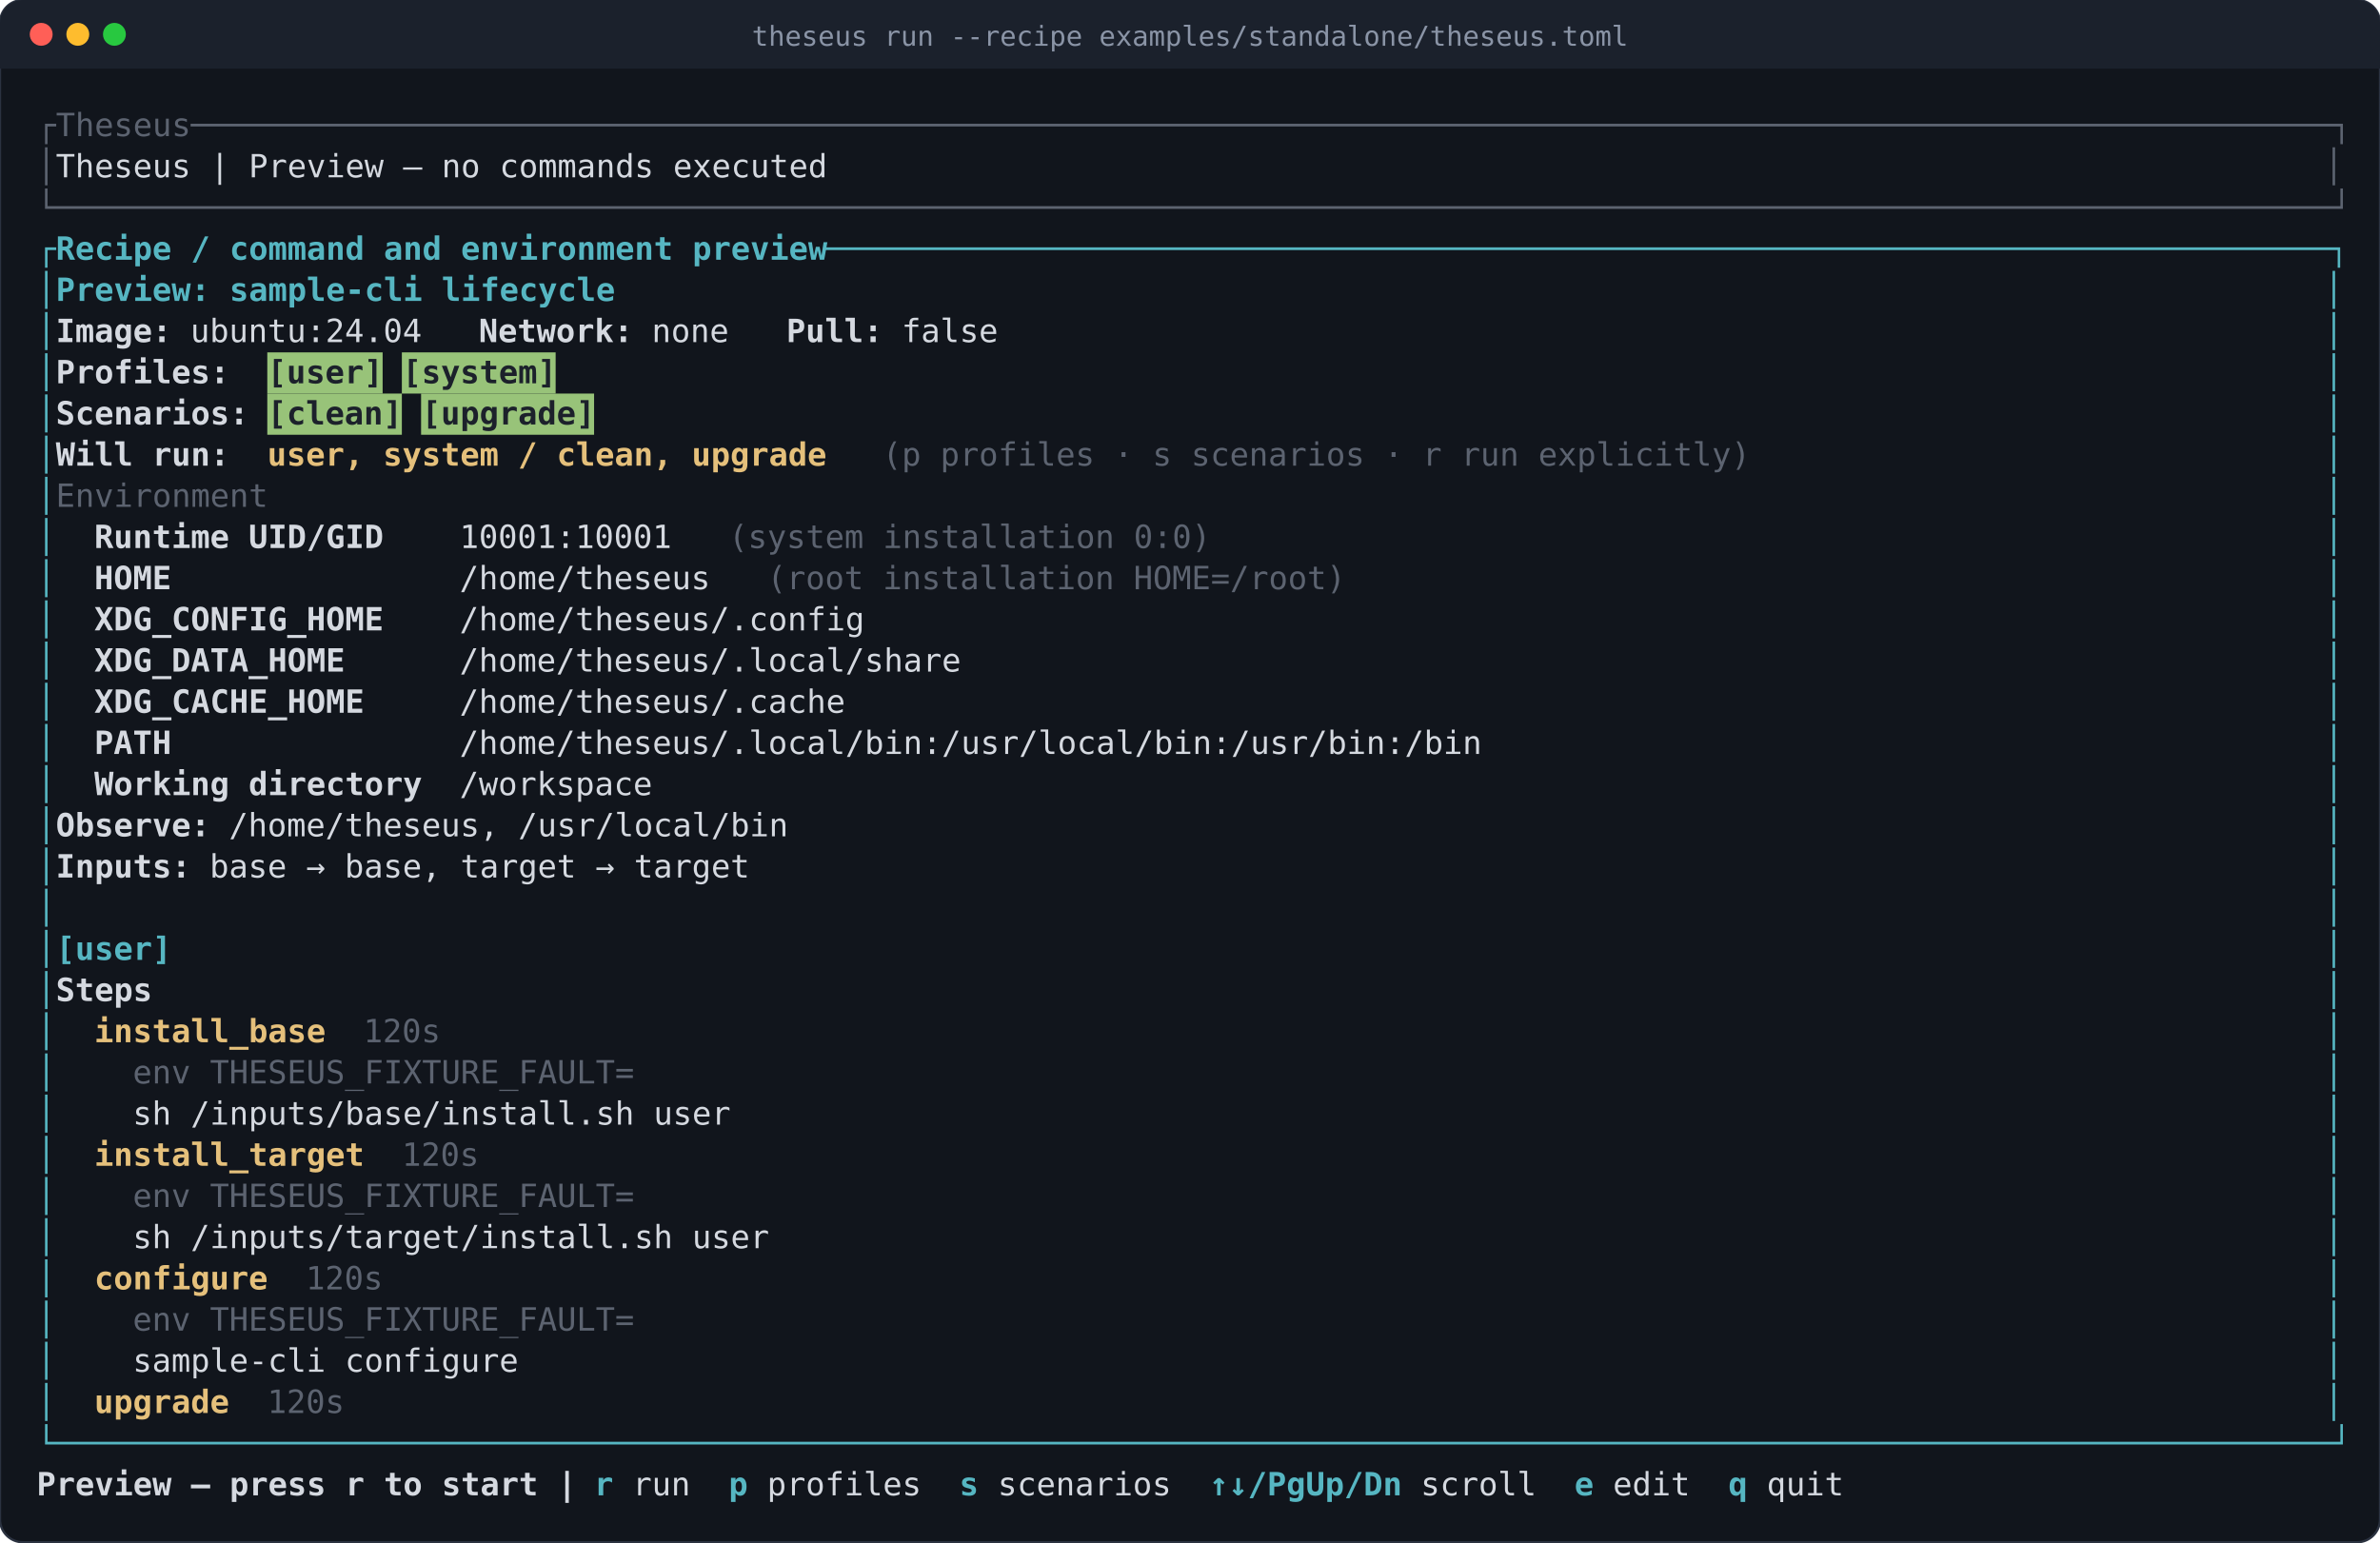
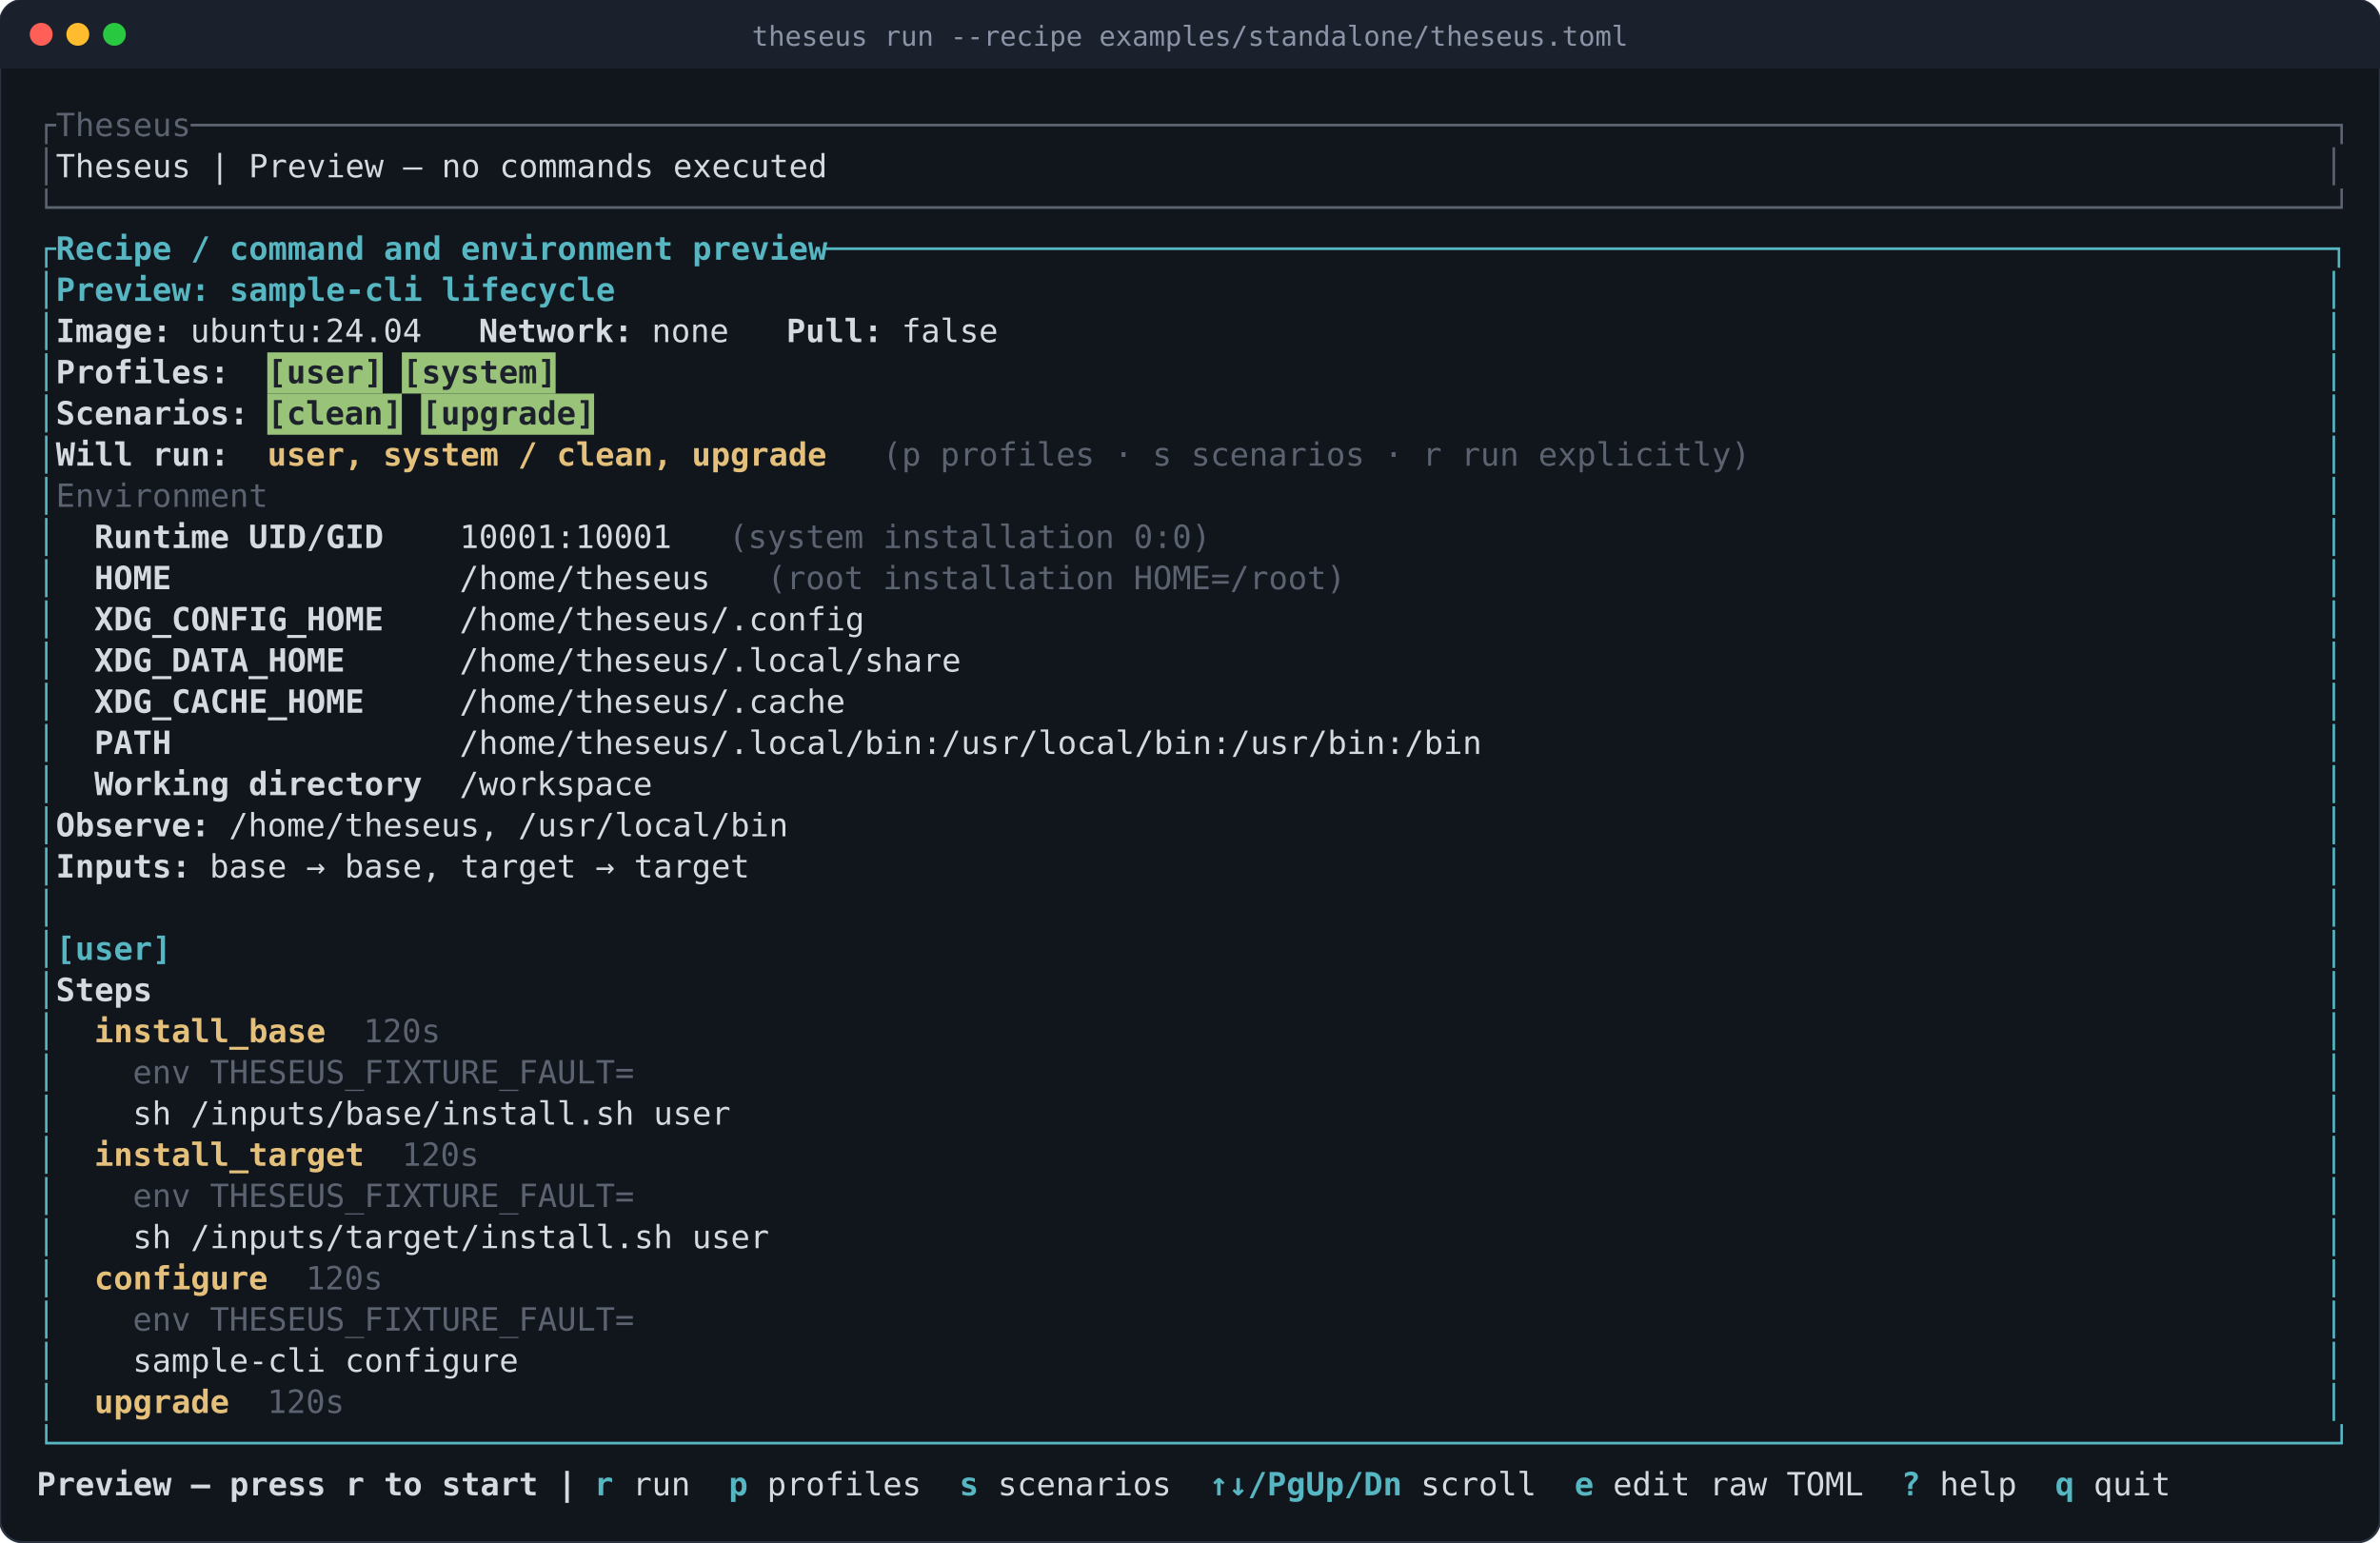
<svg xmlns="http://www.w3.org/2000/svg" width="1040" height="674" viewBox="0 0 1040 674" role="img" aria-label="theseus run --recipe examples/standalone/theseus.toml">
  <style>text{font-family:ui-monospace, 'SFMono-Regular', 'DejaVu Sans Mono', Menlo, Consolas, 'Liberation Mono', monospace;font-size:14px;white-space:pre}.c0{fill:#5c6370}.c1{fill:#d5d9e0}.c2{fill:#56b6c2}.c3{fill:#56b6c2;font-weight:bold}.c4{fill:#d5d9e0;font-weight:bold}.c5{fill:#1c212b;font-weight:bold}.c6{fill:#e5c07b;font-weight:bold}</style>
  <rect width="1040" height="674" rx="10" fill="#11151c" stroke="#2b3240" />
  <path d="M0 10a10 10 0 0 1 10-10h1020a10 10 0 0 1 10 10v20H0z" fill="#1b212c" />
  <circle cx="18" cy="15" r="5" fill="#ff5f57" />
  <circle cx="34" cy="15" r="5" fill="#febc2e" />
  <circle cx="50" cy="15" r="5" fill="#28c840" />
  <text x="520" y="20" text-anchor="middle" style="font-size:12px;fill:#8a94a6">theseus run --recipe examples/standalone/theseus.toml</text>
  <rect x="116.8" y="154" width="50.4" height="18" fill="#98c379" />
  <rect x="175.6" y="154" width="67.2" height="18" fill="#98c379" />
  <rect x="116.8" y="172" width="58.8" height="18" fill="#98c379" />
  <rect x="184" y="172" width="75.6" height="18" fill="#98c379" />
  <text y="59.5">
    <tspan x="16" textLength="1008" class="c0">┌Theseus───────────────────────────────────────────────────────────────────────────────────────────────────────────────┐</tspan>
  </text>
  <text y="77.5">
    <tspan x="16" textLength="8.4" class="c0">│</tspan>
    <tspan x="24.4" textLength="336" class="c1">Theseus | Preview — no commands executed</tspan>
    <tspan x="1015.6" textLength="8.4" class="c0">│</tspan>
  </text>
  <text y="95.5">
    <tspan x="16" textLength="1008" class="c0">└──────────────────────────────────────────────────────────────────────────────────────────────────────────────────────┘</tspan>
  </text>
  <text y="113.5">
    <tspan x="16" textLength="8.4" class="c2">┌</tspan>
    <tspan x="24.4" textLength="336" class="c3">Recipe / command and environment preview</tspan>
    <tspan x="360.4" textLength="663.6" class="c2">──────────────────────────────────────────────────────────────────────────────┐</tspan>
  </text>
  <text y="131.5">
    <tspan x="16" textLength="8.4" class="c2">│</tspan>
    <tspan x="24.4" textLength="243.6" class="c3">Preview: sample-cli lifecycle</tspan>
    <tspan x="1015.6" textLength="8.4" class="c2">│</tspan>
  </text>
  <text y="149.5">
    <tspan x="16" textLength="8.4" class="c2">│</tspan>
    <tspan x="24.4" textLength="50.4" class="c4">Image:</tspan>
    <tspan x="83.2" textLength="100.8" class="c1">ubuntu:24.04</tspan>
    <tspan x="209.2" textLength="67.2" class="c4">Network:</tspan>
    <tspan x="284.8" textLength="33.6" class="c1">none</tspan>
    <tspan x="343.6" textLength="42" class="c4">Pull:</tspan>
    <tspan x="394" textLength="42" class="c1">false</tspan>
    <tspan x="1015.6" textLength="8.4" class="c2">│</tspan>
  </text>
  <text y="167.5">
    <tspan x="16" textLength="8.4" class="c2">│</tspan>
    <tspan x="24.4" textLength="75.6" class="c4">Profiles:</tspan>
    <tspan x="116.8" textLength="126" class="c5">[user] [system]</tspan>
    <tspan x="1015.6" textLength="8.4" class="c2">│</tspan>
  </text>
  <text y="185.5">
    <tspan x="16" textLength="8.4" class="c2">│</tspan>
    <tspan x="24.4" textLength="84" class="c4">Scenarios:</tspan>
    <tspan x="116.8" textLength="142.8" class="c5">[clean] [upgrade]</tspan>
    <tspan x="1015.6" textLength="8.4" class="c2">│</tspan>
  </text>
  <text y="203.5">
    <tspan x="16" textLength="8.4" class="c2">│</tspan>
    <tspan x="24.4" textLength="75.6" class="c4">Will run:</tspan>
    <tspan x="116.8" textLength="243.6" class="c6">user, system / clean, upgrade</tspan>
    <tspan x="385.6" textLength="378" class="c0">(p profiles · s scenarios · r run explicitly)</tspan>
    <tspan x="1015.6" textLength="8.4" class="c2">│</tspan>
  </text>
  <text y="221.5">
    <tspan x="16" textLength="8.4" class="c2">│</tspan>
    <tspan x="24.4" textLength="92.4" class="c0">Environment</tspan>
    <tspan x="1015.6" textLength="8.4" class="c2">│</tspan>
  </text>
  <text y="239.5">
    <tspan x="16" textLength="8.4" class="c2">│</tspan>
    <tspan x="41.2" textLength="126" class="c4">Runtime UID/GID</tspan>
    <tspan x="200.8" textLength="92.4" class="c1">10001:10001</tspan>
    <tspan x="318.4" textLength="210" class="c0">(system installation 0:0)</tspan>
    <tspan x="1015.6" textLength="8.4" class="c2">│</tspan>
  </text>
  <text y="257.5">
    <tspan x="16" textLength="8.4" class="c2">│</tspan>
    <tspan x="41.2" textLength="33.6" class="c4">HOME</tspan>
    <tspan x="200.8" textLength="109.2" class="c1">/home/theseus</tspan>
    <tspan x="335.2" textLength="252" class="c0">(root installation HOME=/root)</tspan>
    <tspan x="1015.6" textLength="8.4" class="c2">│</tspan>
  </text>
  <text y="275.5">
    <tspan x="16" textLength="8.4" class="c2">│</tspan>
    <tspan x="41.2" textLength="126" class="c4">XDG_CONFIG_HOME</tspan>
    <tspan x="200.8" textLength="176.4" class="c1">/home/theseus/.config</tspan>
    <tspan x="1015.6" textLength="8.4" class="c2">│</tspan>
  </text>
  <text y="293.5">
    <tspan x="16" textLength="8.4" class="c2">│</tspan>
    <tspan x="41.2" textLength="109.2" class="c4">XDG_DATA_HOME</tspan>
    <tspan x="200.8" textLength="218.4" class="c1">/home/theseus/.local/share</tspan>
    <tspan x="1015.6" textLength="8.4" class="c2">│</tspan>
  </text>
  <text y="311.5">
    <tspan x="16" textLength="8.4" class="c2">│</tspan>
    <tspan x="41.2" textLength="117.6" class="c4">XDG_CACHE_HOME</tspan>
    <tspan x="200.8" textLength="168" class="c1">/home/theseus/.cache</tspan>
    <tspan x="1015.6" textLength="8.4" class="c2">│</tspan>
  </text>
  <text y="329.5">
    <tspan x="16" textLength="8.4" class="c2">│</tspan>
    <tspan x="41.2" textLength="33.6" class="c4">PATH</tspan>
    <tspan x="200.8" textLength="445.2" class="c1">/home/theseus/.local/bin:/usr/local/bin:/usr/bin:/bin</tspan>
    <tspan x="1015.6" textLength="8.4" class="c2">│</tspan>
  </text>
  <text y="347.5">
    <tspan x="16" textLength="8.4" class="c2">│</tspan>
    <tspan x="41.2" textLength="142.8" class="c4">Working directory</tspan>
    <tspan x="200.8" textLength="84" class="c1">/workspace</tspan>
    <tspan x="1015.6" textLength="8.4" class="c2">│</tspan>
  </text>
  <text y="365.5">
    <tspan x="16" textLength="8.4" class="c2">│</tspan>
    <tspan x="24.4" textLength="67.2" class="c4">Observe:</tspan>
    <tspan x="100" textLength="243.6" class="c1">/home/theseus, /usr/local/bin</tspan>
    <tspan x="1015.6" textLength="8.4" class="c2">│</tspan>
  </text>
  <text y="383.5">
    <tspan x="16" textLength="8.4" class="c2">│</tspan>
    <tspan x="24.4" textLength="58.8" class="c4">Inputs:</tspan>
    <tspan x="91.6" textLength="235.2" class="c1">base → base, target → target</tspan>
    <tspan x="1015.6" textLength="8.4" class="c2">│</tspan>
  </text>
  <text y="401.5">
    <tspan x="16" textLength="8.4" class="c2">│</tspan>
    <tspan x="1015.6" textLength="8.4" class="c2">│</tspan>
  </text>
  <text y="419.5">
    <tspan x="16" textLength="8.4" class="c2">│</tspan>
    <tspan x="24.4" textLength="50.4" class="c3">[user]</tspan>
    <tspan x="1015.6" textLength="8.4" class="c2">│</tspan>
  </text>
  <text y="437.5">
    <tspan x="16" textLength="8.4" class="c2">│</tspan>
    <tspan x="24.4" textLength="42" class="c4">Steps</tspan>
    <tspan x="1015.6" textLength="8.4" class="c2">│</tspan>
  </text>
  <text y="455.5">
    <tspan x="16" textLength="8.4" class="c2">│</tspan>
    <tspan x="41.2" textLength="100.8" class="c6">install_base</tspan>
    <tspan x="158.8" textLength="33.6" class="c0">120s</tspan>
    <tspan x="1015.6" textLength="8.4" class="c2">│</tspan>
  </text>
  <text y="473.5">
    <tspan x="16" textLength="8.4" class="c2">│</tspan>
    <tspan x="58" textLength="218.4" class="c0">env THESEUS_FIXTURE_FAULT=</tspan>
    <tspan x="1015.6" textLength="8.4" class="c2">│</tspan>
  </text>
  <text y="491.5">
    <tspan x="16" textLength="8.4" class="c2">│</tspan>
    <tspan x="58" textLength="260.4" class="c1">sh /inputs/base/install.sh user</tspan>
    <tspan x="1015.6" textLength="8.4" class="c2">│</tspan>
  </text>
  <text y="509.5">
    <tspan x="16" textLength="8.4" class="c2">│</tspan>
    <tspan x="41.2" textLength="117.6" class="c6">install_target</tspan>
    <tspan x="175.6" textLength="33.6" class="c0">120s</tspan>
    <tspan x="1015.6" textLength="8.4" class="c2">│</tspan>
  </text>
  <text y="527.5">
    <tspan x="16" textLength="8.4" class="c2">│</tspan>
    <tspan x="58" textLength="218.4" class="c0">env THESEUS_FIXTURE_FAULT=</tspan>
    <tspan x="1015.6" textLength="8.4" class="c2">│</tspan>
  </text>
  <text y="545.5">
    <tspan x="16" textLength="8.4" class="c2">│</tspan>
    <tspan x="58" textLength="277.2" class="c1">sh /inputs/target/install.sh user</tspan>
    <tspan x="1015.6" textLength="8.4" class="c2">│</tspan>
  </text>
  <text y="563.5">
    <tspan x="16" textLength="8.4" class="c2">│</tspan>
    <tspan x="41.2" textLength="75.6" class="c6">configure</tspan>
    <tspan x="133.6" textLength="33.6" class="c0">120s</tspan>
    <tspan x="1015.6" textLength="8.4" class="c2">│</tspan>
  </text>
  <text y="581.5">
    <tspan x="16" textLength="8.4" class="c2">│</tspan>
    <tspan x="58" textLength="218.4" class="c0">env THESEUS_FIXTURE_FAULT=</tspan>
    <tspan x="1015.6" textLength="8.4" class="c2">│</tspan>
  </text>
  <text y="599.5">
    <tspan x="16" textLength="8.4" class="c2">│</tspan>
    <tspan x="58" textLength="168" class="c1">sample-cli configure</tspan>
    <tspan x="1015.6" textLength="8.4" class="c2">│</tspan>
  </text>
  <text y="617.5">
    <tspan x="16" textLength="8.4" class="c2">│</tspan>
    <tspan x="41.2" textLength="58.8" class="c6">upgrade</tspan>
    <tspan x="116.8" textLength="33.6" class="c0">120s</tspan>
    <tspan x="1015.6" textLength="8.4" class="c2">│</tspan>
  </text>
  <text y="635.5">
    <tspan x="16" textLength="1008" class="c2">└──────────────────────────────────────────────────────────────────────────────────────────────────────────────────────┘</tspan>
  </text>
  <text y="653.5">
    <tspan x="16" textLength="235.2" class="c4">Preview — press r to start |</tspan>
    <tspan x="259.6" textLength="8.4" class="c3">r</tspan>
    <tspan x="276.4" textLength="25.2" class="c1">run</tspan>
    <tspan x="318.4" textLength="8.4" class="c3">p</tspan>
    <tspan x="335.2" textLength="67.2" class="c1">profiles</tspan>
    <tspan x="419.2" textLength="8.4" class="c3">s</tspan>
    <tspan x="436" textLength="75.6" class="c1">scenarios</tspan>
    <tspan x="528.4" textLength="84" class="c3">↑↓/PgUp/Dn</tspan>
    <tspan x="620.8" textLength="50.4" class="c1">scroll</tspan>
    <tspan x="688" textLength="8.4" class="c3">e</tspan>
-     <tspan x="704.8" textLength="33.6" class="c1">edit</tspan>
-     <tspan x="755.2" textLength="8.4" class="c3">q</tspan>
-     <tspan x="772" textLength="33.6" class="c1">quit</tspan>
+     <tspan x="704.8" textLength="109.2" class="c1">edit raw TOML</tspan>
+     <tspan x="830.8" textLength="8.4" class="c3">?</tspan>
+     <tspan x="847.6" textLength="33.6" class="c1">help</tspan>
+     <tspan x="898" textLength="8.4" class="c3">q</tspan>
+     <tspan x="914.8" textLength="33.6" class="c1">quit</tspan>
  </text>
</svg>
